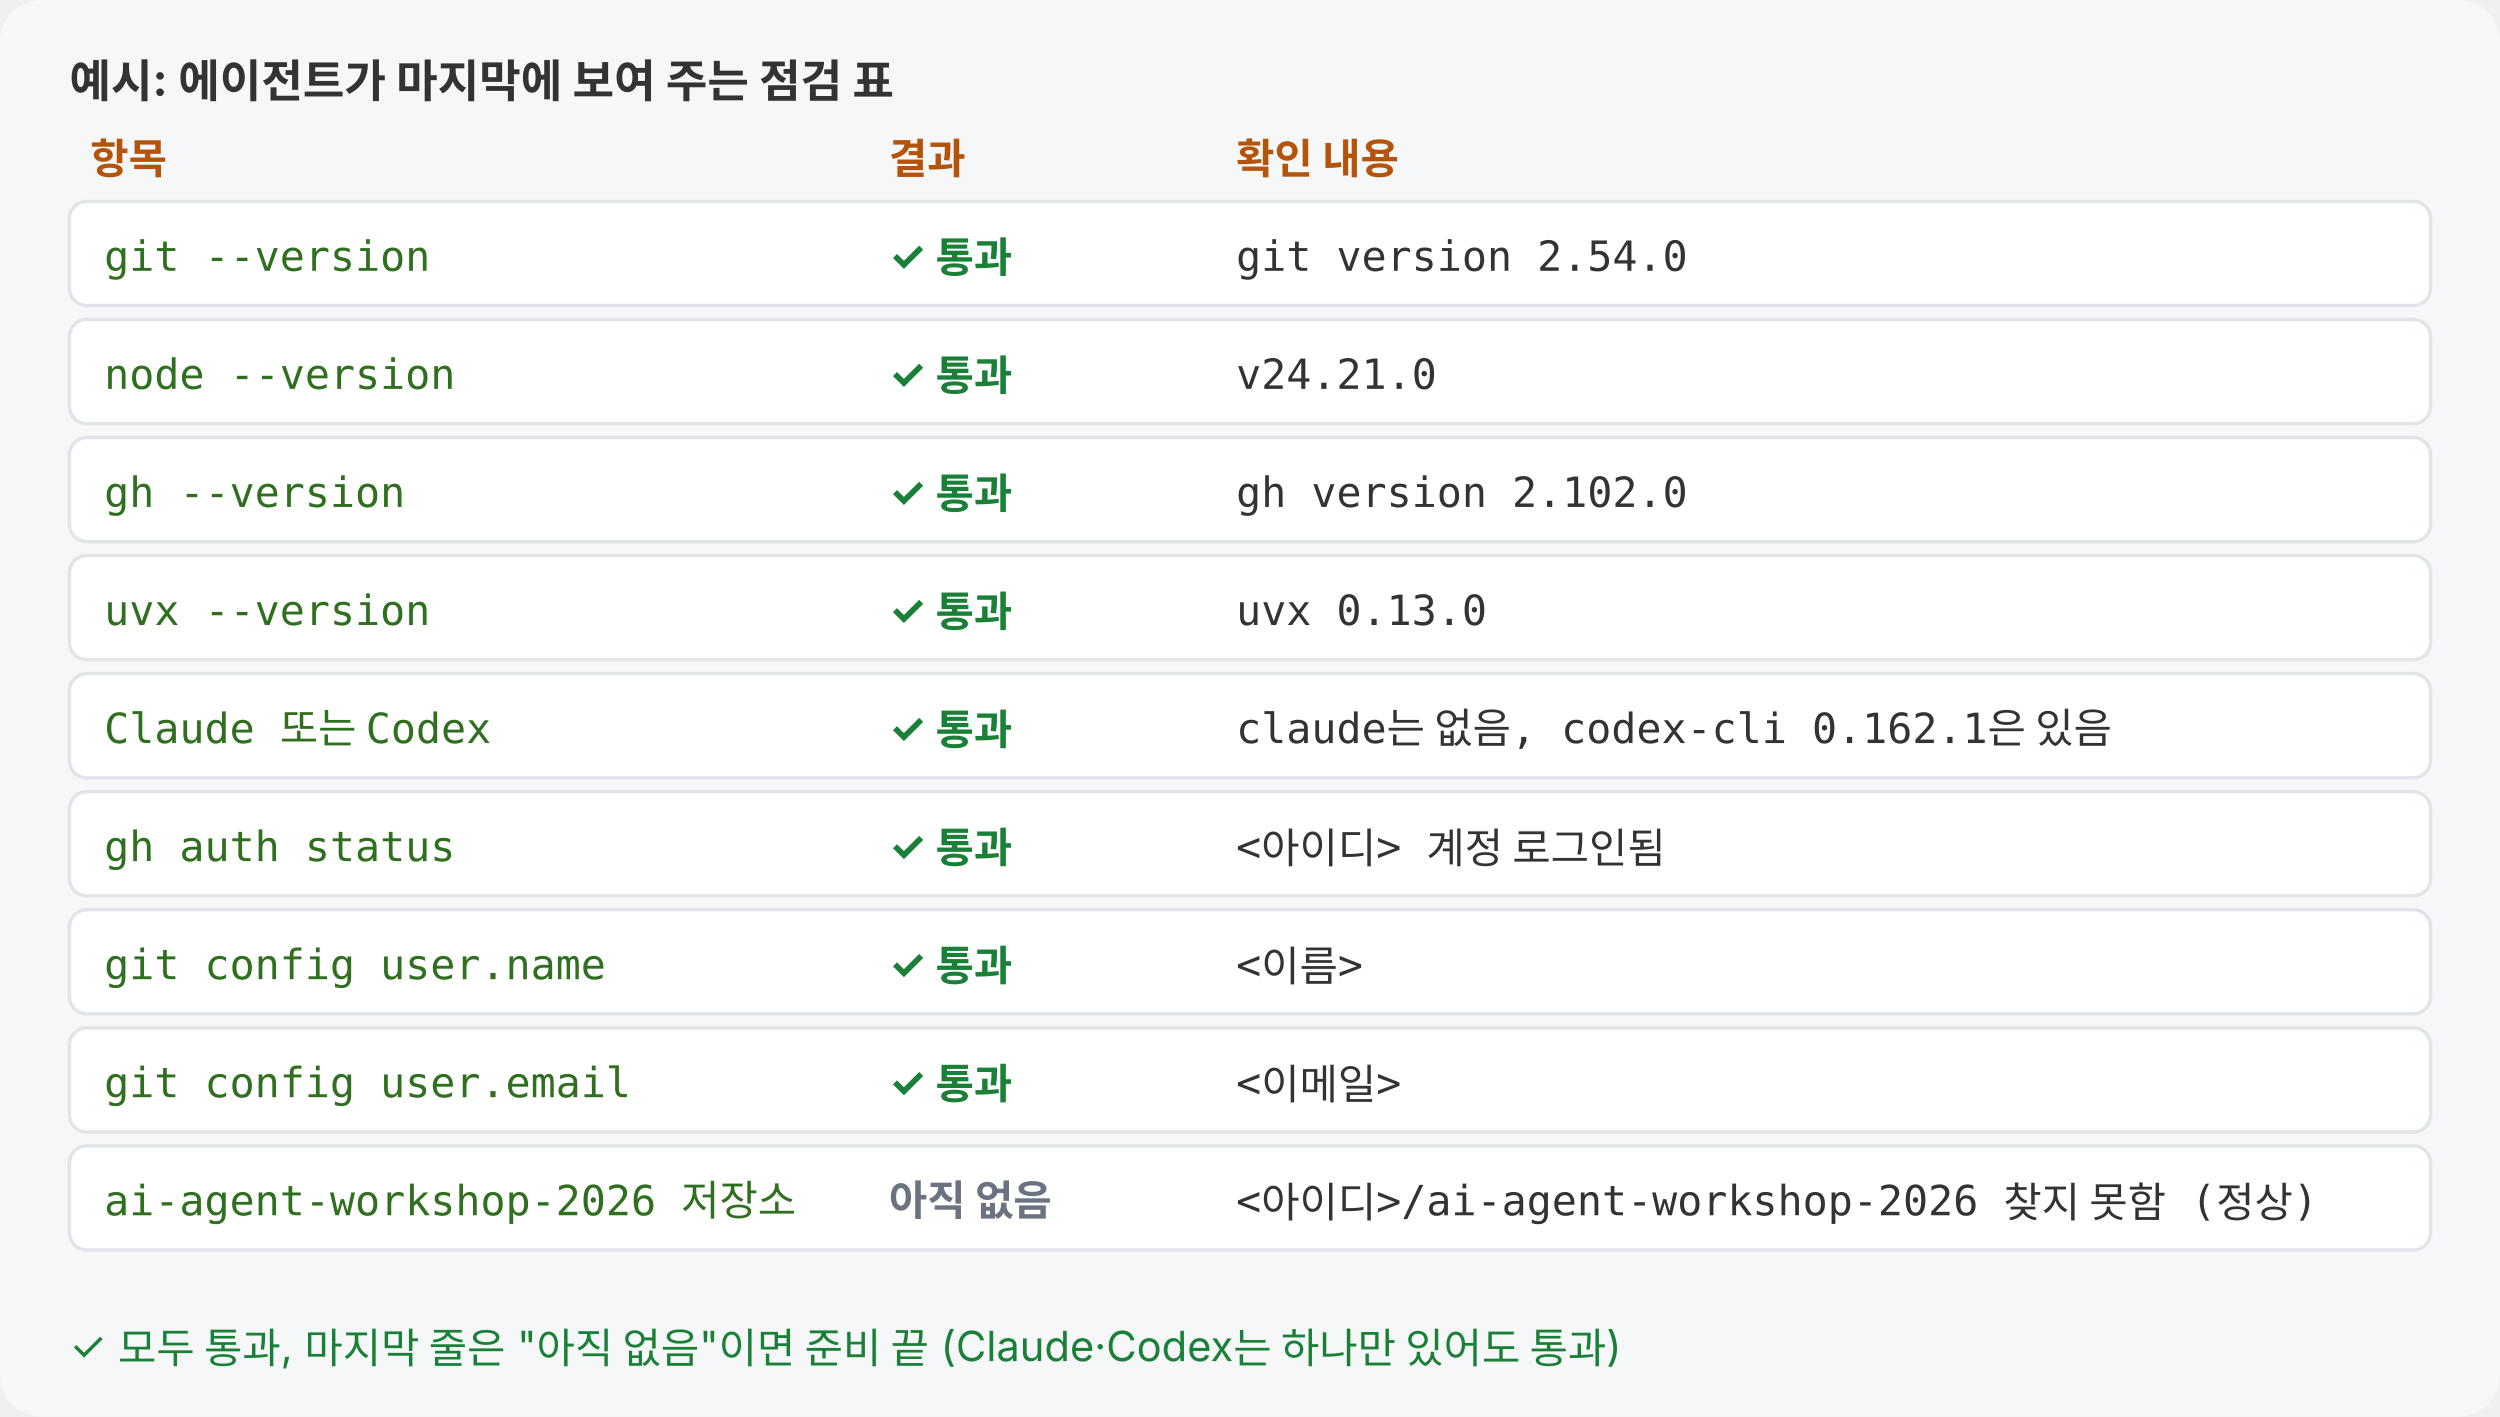
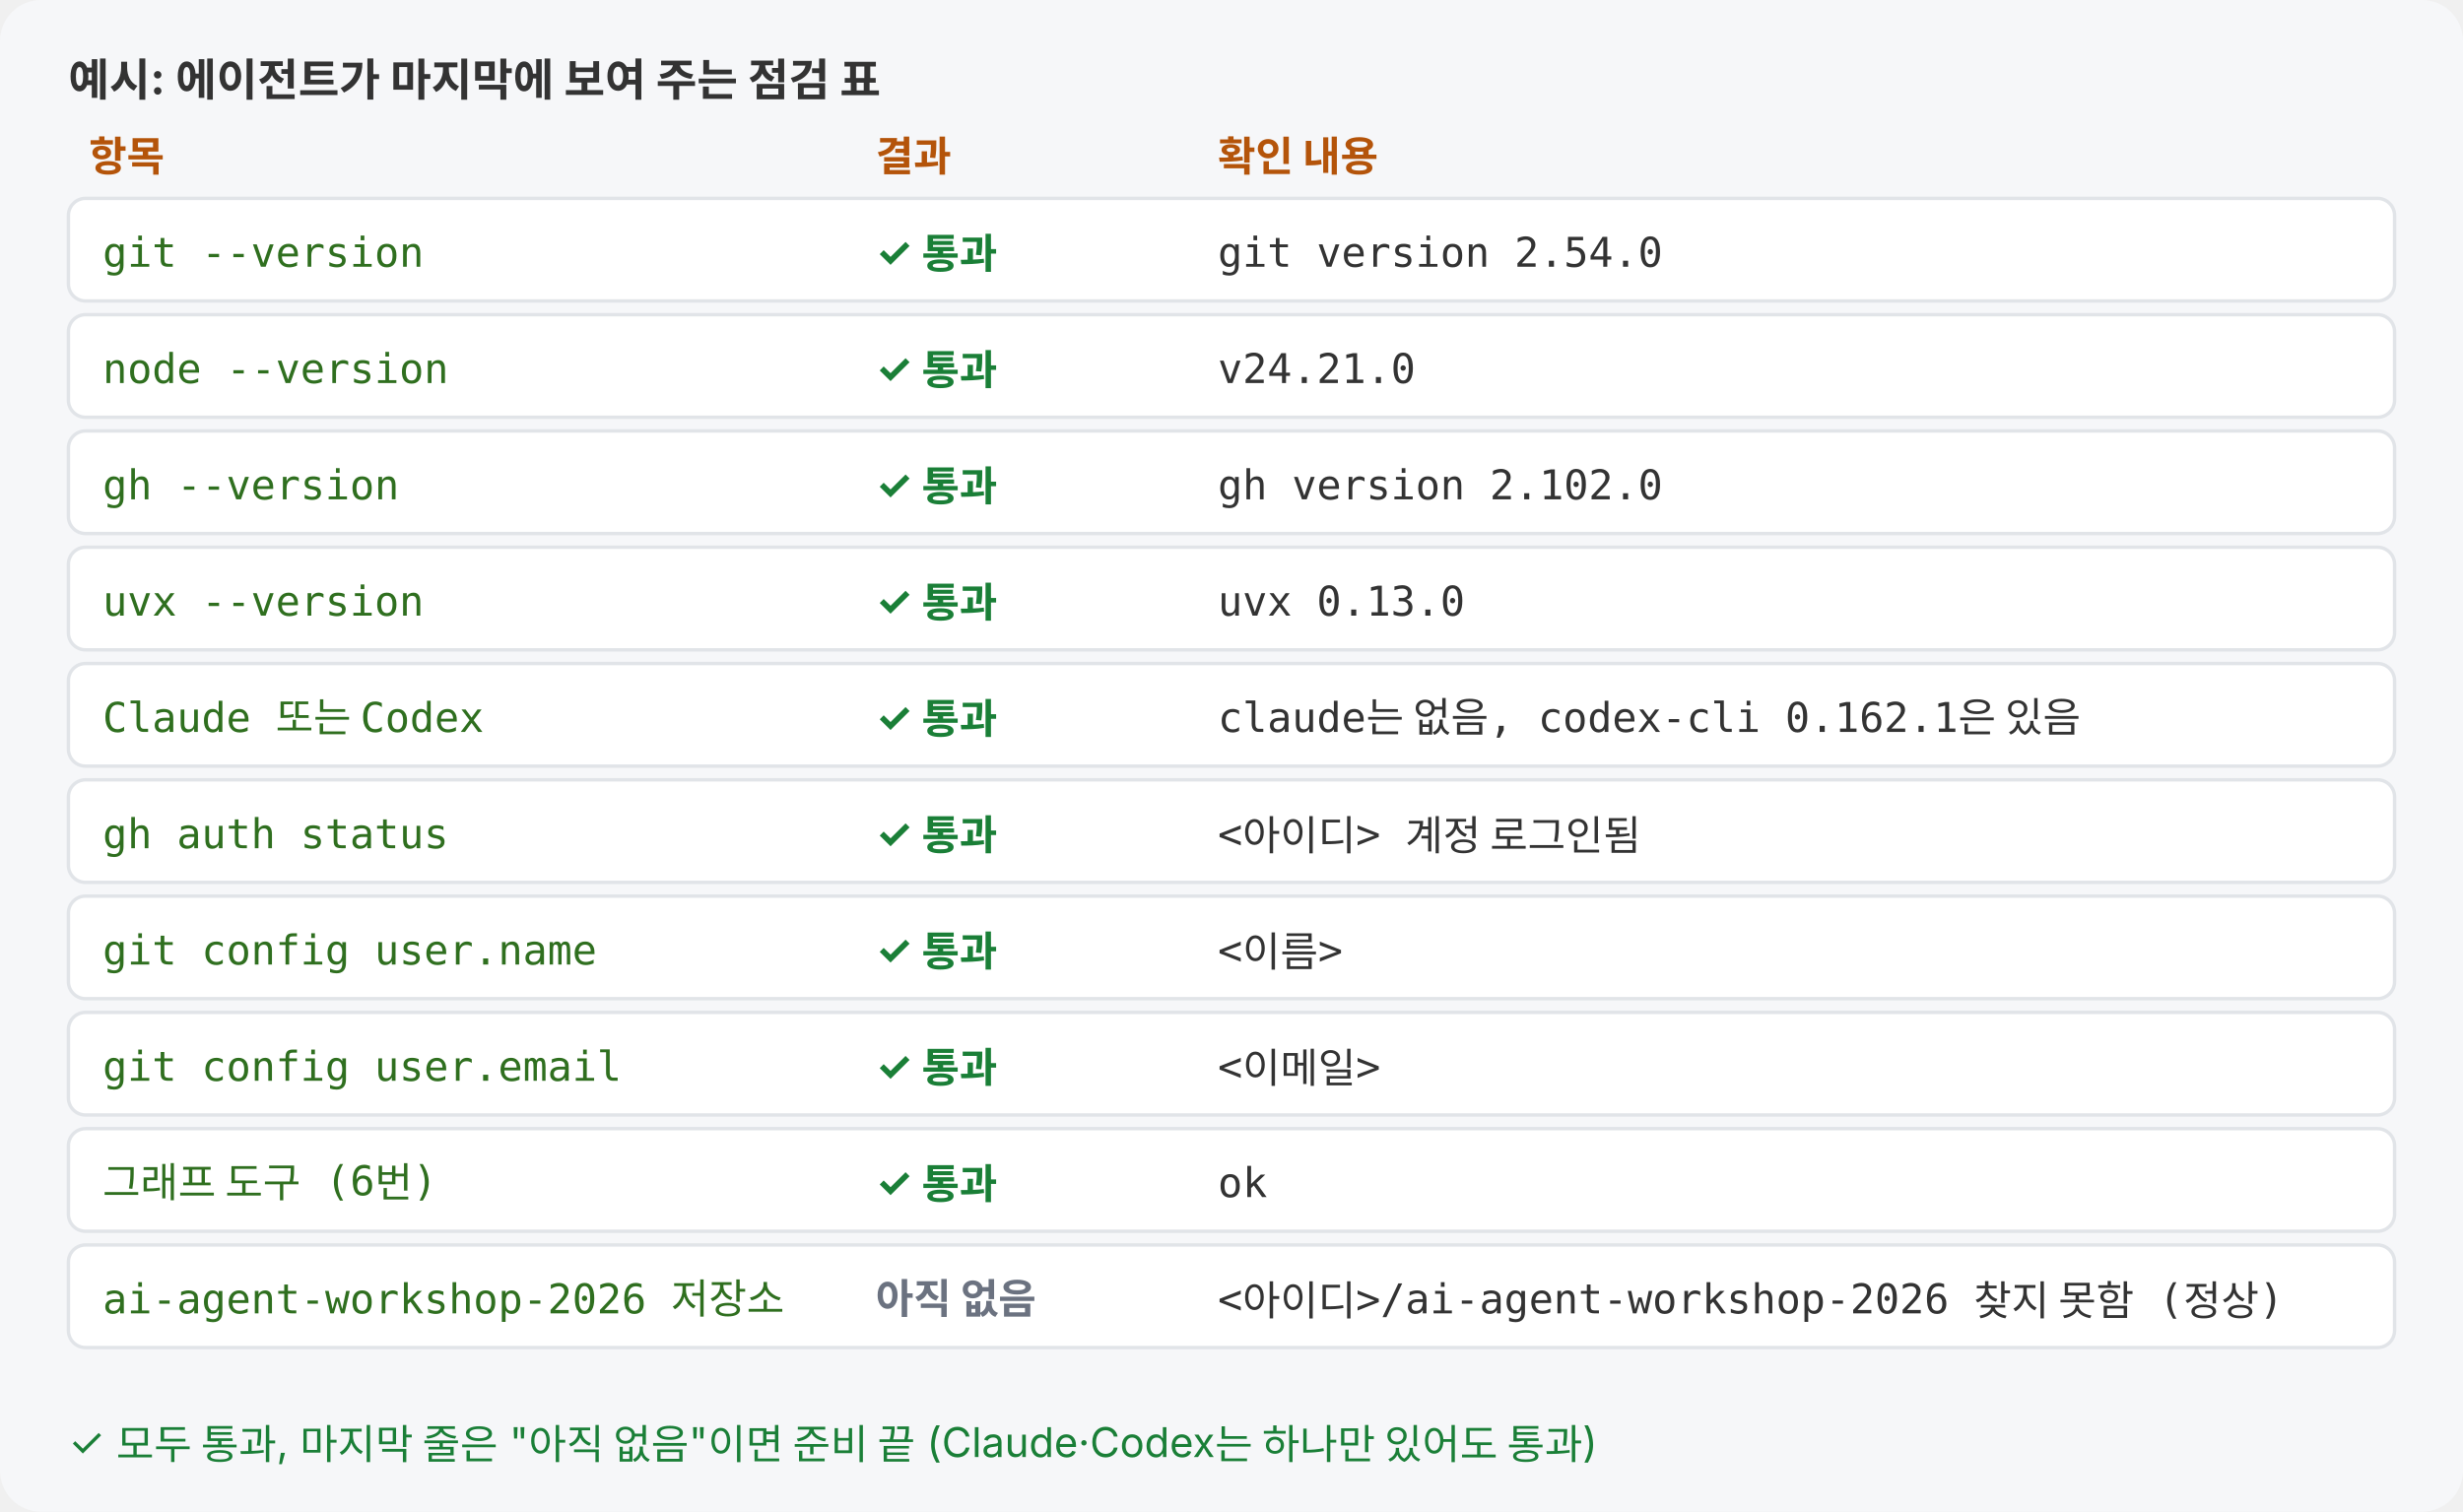
- <svg xmlns="http://www.w3.org/2000/svg" width="720" height="408" viewBox="0 0 720 408" font-family="-apple-system, 'Apple SD Gothic Neo', 'Malgun Gothic', sans-serif">
-   <rect width="720" height="408" rx="12" fill="#f6f7f9" />
+ <svg xmlns="http://www.w3.org/2000/svg" width="720" height="442" viewBox="0 0 720 442" font-family="-apple-system, 'Apple SD Gothic Neo', 'Malgun Gothic', sans-serif">
+   <rect width="720" height="442" rx="12" fill="#f6f7f9" />
  <text x="20" y="28" font-size="13" font-weight="700" fill="#333">예시: 에이전트가 마지막에 보여 주는 점검 표</text>
  <text x="26" y="50" font-size="12" font-weight="700" fill="#b4540a">항목</text>
  <text x="256" y="50" font-size="12" font-weight="700" fill="#b4540a">결과</text>
  <text x="356" y="50" font-size="12" font-weight="700" fill="#b4540a">확인 내용</text>
  <rect x="20" y="58" width="680" height="30" rx="5" fill="#fff" stroke="#e1e4e8" />
  <text x="30" y="78" font-size="12" fill="#2f6f1f" font-family="Menlo, Consolas, monospace">git --version</text>
  <text x="256" y="78" font-size="12" font-weight="700" fill="#1a7f37">✓ 통과</text>
  <text x="356" y="78" font-size="12" fill="#333" font-family="Menlo, Consolas, monospace">git version 2.54.0</text>
  <rect x="20" y="92" width="680" height="30" rx="5" fill="#fff" stroke="#e1e4e8" />
  <text x="30" y="112" font-size="12" fill="#2f6f1f" font-family="Menlo, Consolas, monospace">node --version</text>
  <text x="256" y="112" font-size="12" font-weight="700" fill="#1a7f37">✓ 통과</text>
  <text x="356" y="112" font-size="12" fill="#333" font-family="Menlo, Consolas, monospace">v24.21.0</text>
  <rect x="20" y="126" width="680" height="30" rx="5" fill="#fff" stroke="#e1e4e8" />
  <text x="30" y="146" font-size="12" fill="#2f6f1f" font-family="Menlo, Consolas, monospace">gh --version</text>
  <text x="256" y="146" font-size="12" font-weight="700" fill="#1a7f37">✓ 통과</text>
  <text x="356" y="146" font-size="12" fill="#333" font-family="Menlo, Consolas, monospace">gh version 2.102.0</text>
  <rect x="20" y="160" width="680" height="30" rx="5" fill="#fff" stroke="#e1e4e8" />
  <text x="30" y="180" font-size="12" fill="#2f6f1f" font-family="Menlo, Consolas, monospace">uvx --version</text>
  <text x="256" y="180" font-size="12" font-weight="700" fill="#1a7f37">✓ 통과</text>
  <text x="356" y="180" font-size="12" fill="#333" font-family="Menlo, Consolas, monospace">uvx 0.13.0</text>
  <rect x="20" y="194" width="680" height="30" rx="5" fill="#fff" stroke="#e1e4e8" />
  <text x="30" y="214" font-size="12" fill="#2f6f1f" font-family="Menlo, Consolas, monospace">Claude 또는 Codex</text>
  <text x="256" y="214" font-size="12" font-weight="700" fill="#1a7f37">✓ 통과</text>
  <text x="356" y="214" font-size="12" fill="#333" font-family="Menlo, Consolas, monospace">claude는 없음, codex-cli 0.162.1은 있음</text>
  <rect x="20" y="228" width="680" height="30" rx="5" fill="#fff" stroke="#e1e4e8" />
  <text x="30" y="248" font-size="12" fill="#2f6f1f" font-family="Menlo, Consolas, monospace">gh auth status</text>
  <text x="256" y="248" font-size="12" font-weight="700" fill="#1a7f37">✓ 통과</text>
  <text x="356" y="248" font-size="12" fill="#333" font-family="Menlo, Consolas, monospace">&lt;아이디&gt; 계정 로그인됨</text>
  <rect x="20" y="262" width="680" height="30" rx="5" fill="#fff" stroke="#e1e4e8" />
  <text x="30" y="282" font-size="12" fill="#2f6f1f" font-family="Menlo, Consolas, monospace">git config user.name</text>
  <text x="256" y="282" font-size="12" font-weight="700" fill="#1a7f37">✓ 통과</text>
  <text x="356" y="282" font-size="12" fill="#333" font-family="Menlo, Consolas, monospace">&lt;이름&gt;</text>
  <rect x="20" y="296" width="680" height="30" rx="5" fill="#fff" stroke="#e1e4e8" />
  <text x="30" y="316" font-size="12" fill="#2f6f1f" font-family="Menlo, Consolas, monospace">git config user.email</text>
  <text x="256" y="316" font-size="12" font-weight="700" fill="#1a7f37">✓ 통과</text>
  <text x="356" y="316" font-size="12" fill="#333" font-family="Menlo, Consolas, monospace">&lt;이메일&gt;</text>
  <rect x="20" y="330" width="680" height="30" rx="5" fill="#fff" stroke="#e1e4e8" />
-   <text x="30" y="350" font-size="12" fill="#2f6f1f" font-family="Menlo, Consolas, monospace">ai-agent-workshop-2026 저장소</text>
-   <text x="256" y="350" font-size="12" font-weight="700" fill="#6b7280">아직 없음</text>
-   <text x="356" y="350" font-size="12" fill="#333" font-family="Menlo, Consolas, monospace">&lt;아이디&gt;/ai-agent-workshop-2026 찾지 못함 (정상)</text>
-   <text x="20" y="392" font-size="12" fill="#1a7f37">✓ 모두 통과, 마지막 줄은 "아직 없음"이면 준비 끝 (Claude·Codex는 하나만 있어도 통과)</text>
+   <text x="30" y="350" font-size="12" fill="#2f6f1f" font-family="Menlo, Consolas, monospace">그래프 도구 (6번)</text>
+   <text x="256" y="350" font-size="12" font-weight="700" fill="#1a7f37">✓ 통과</text>
+   <text x="356" y="350" font-size="12" fill="#333" font-family="Menlo, Consolas, monospace">ok</text>
+   <rect x="20" y="364" width="680" height="30" rx="5" fill="#fff" stroke="#e1e4e8" />
+   <text x="30" y="384" font-size="12" fill="#2f6f1f" font-family="Menlo, Consolas, monospace">ai-agent-workshop-2026 저장소</text>
+   <text x="256" y="384" font-size="12" font-weight="700" fill="#6b7280">아직 없음</text>
+   <text x="356" y="384" font-size="12" fill="#333" font-family="Menlo, Consolas, monospace">&lt;아이디&gt;/ai-agent-workshop-2026 찾지 못함 (정상)</text>
+   <text x="20" y="426" font-size="12" fill="#1a7f37">✓ 모두 통과, 마지막 줄은 "아직 없음"이면 준비 끝 (Claude·Codex는 하나만 있어도 통과)</text>
</svg>
